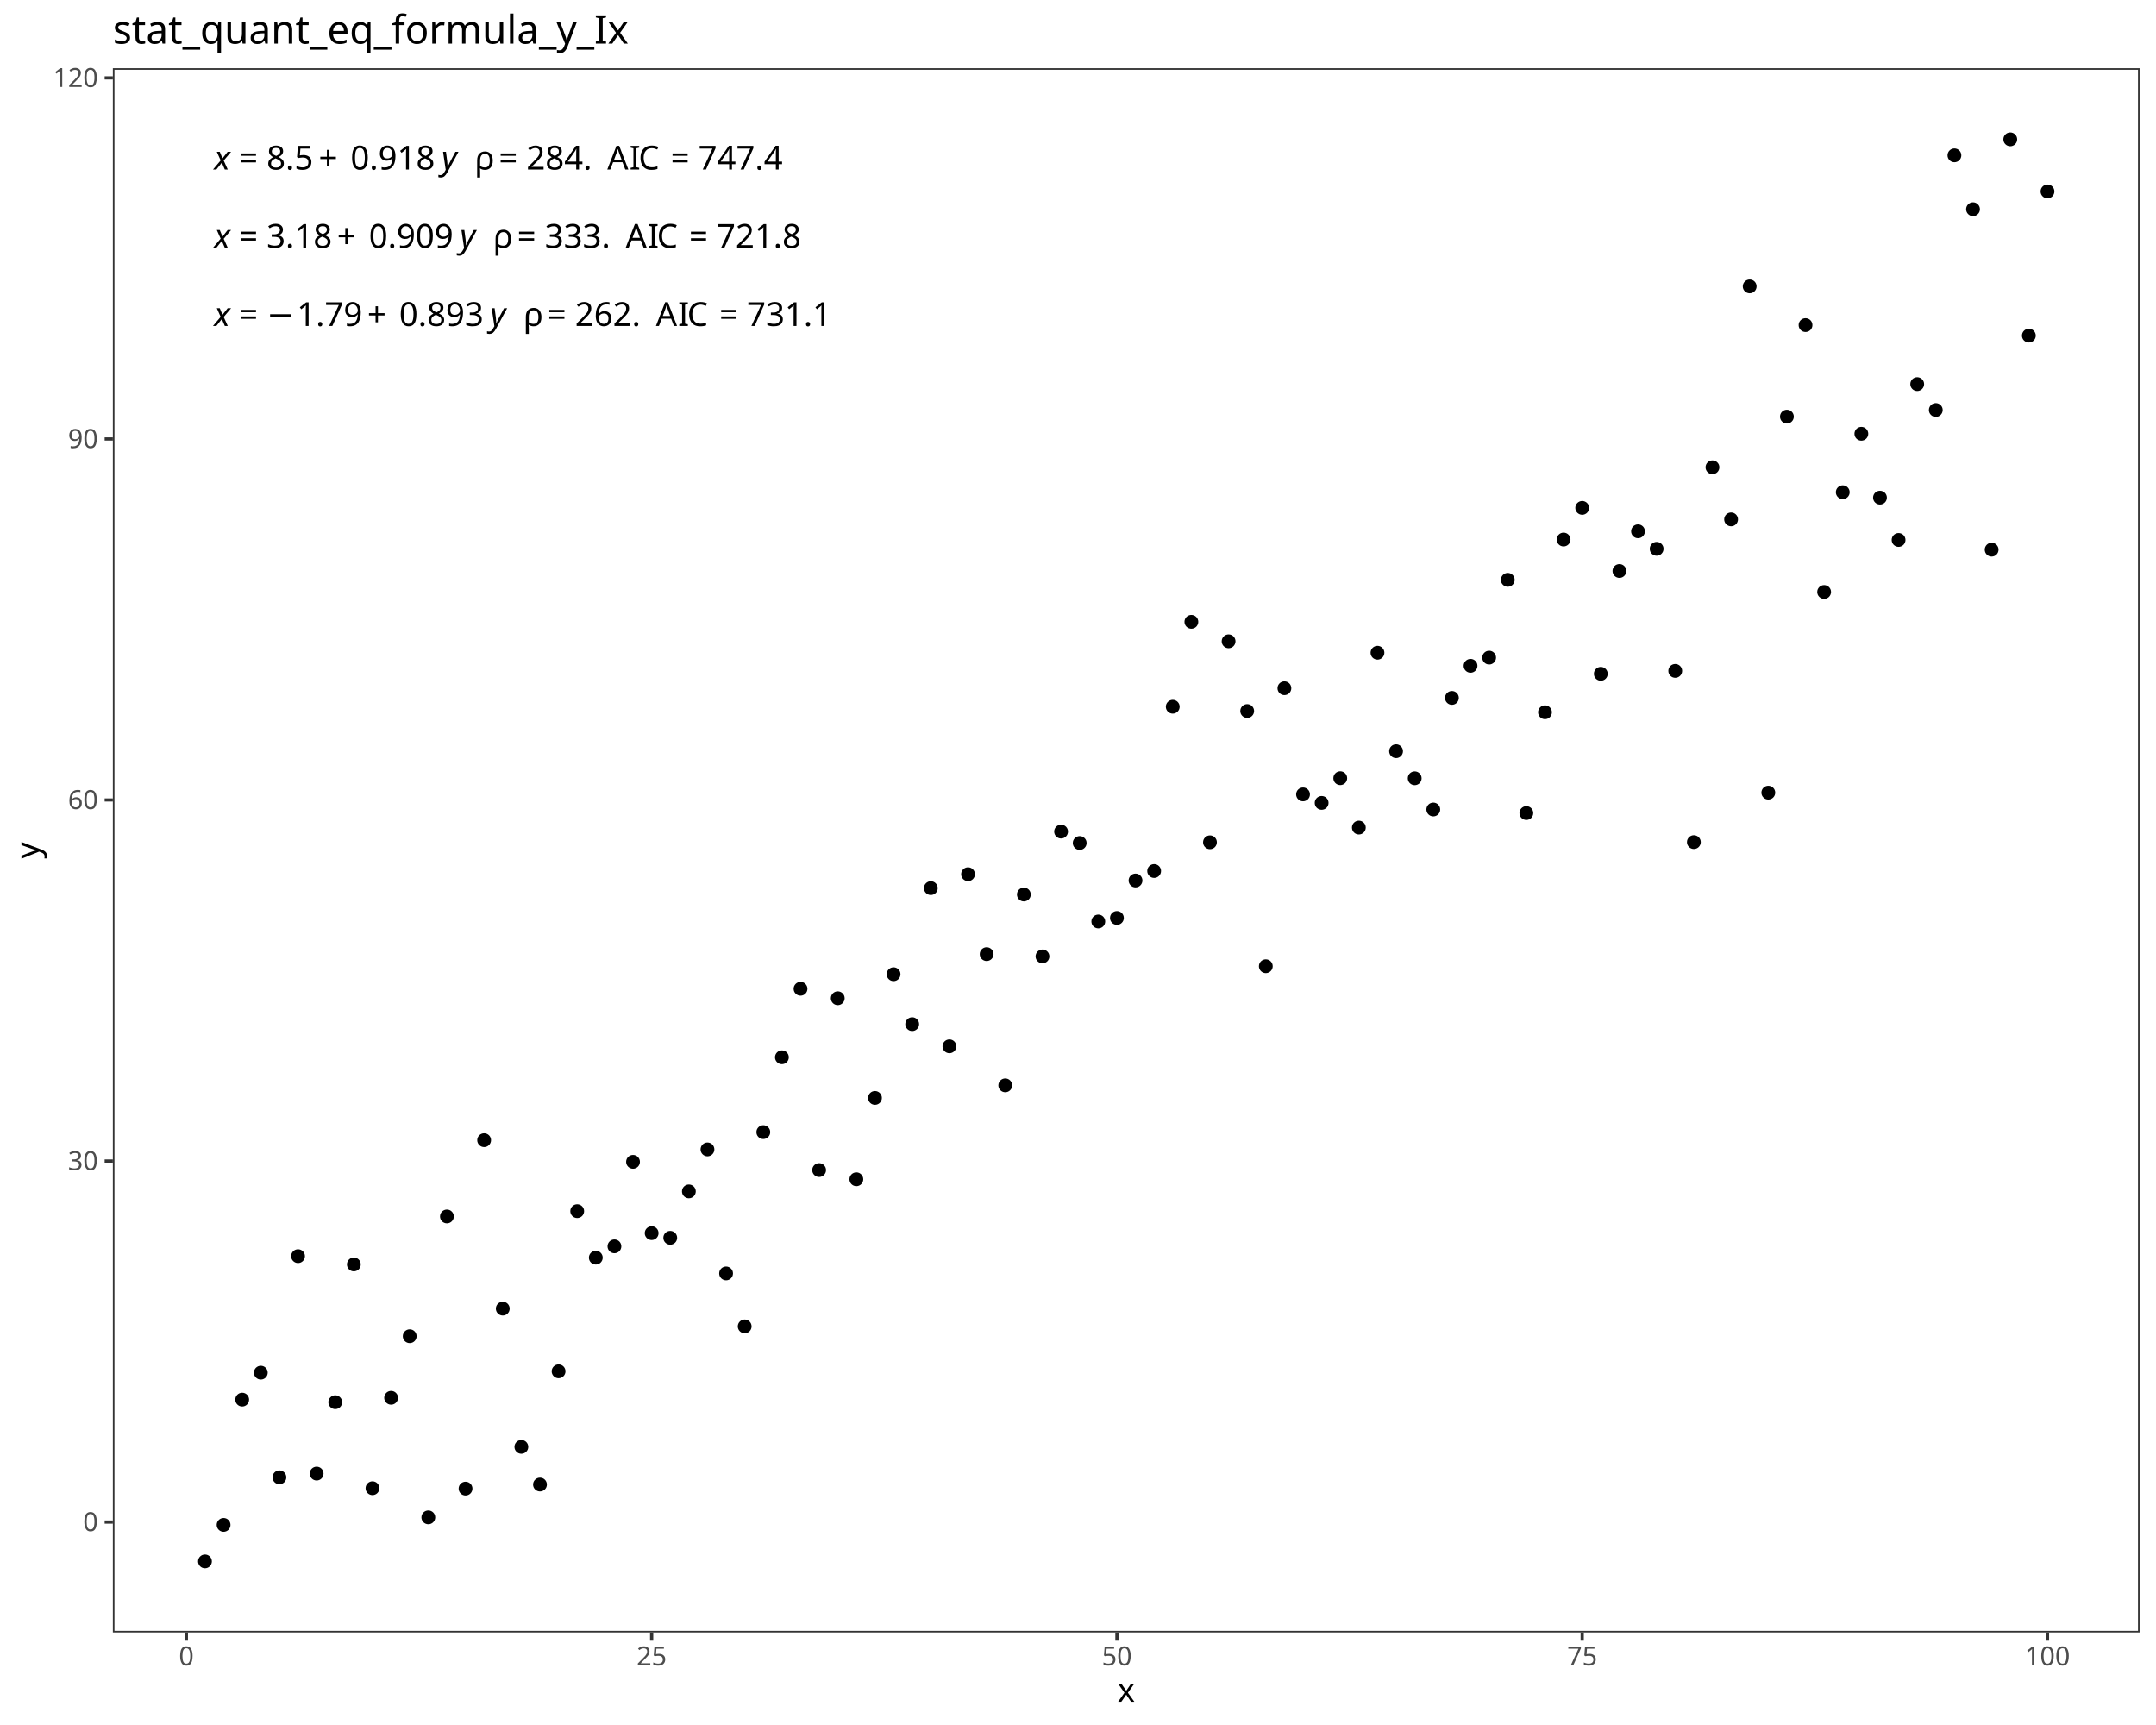
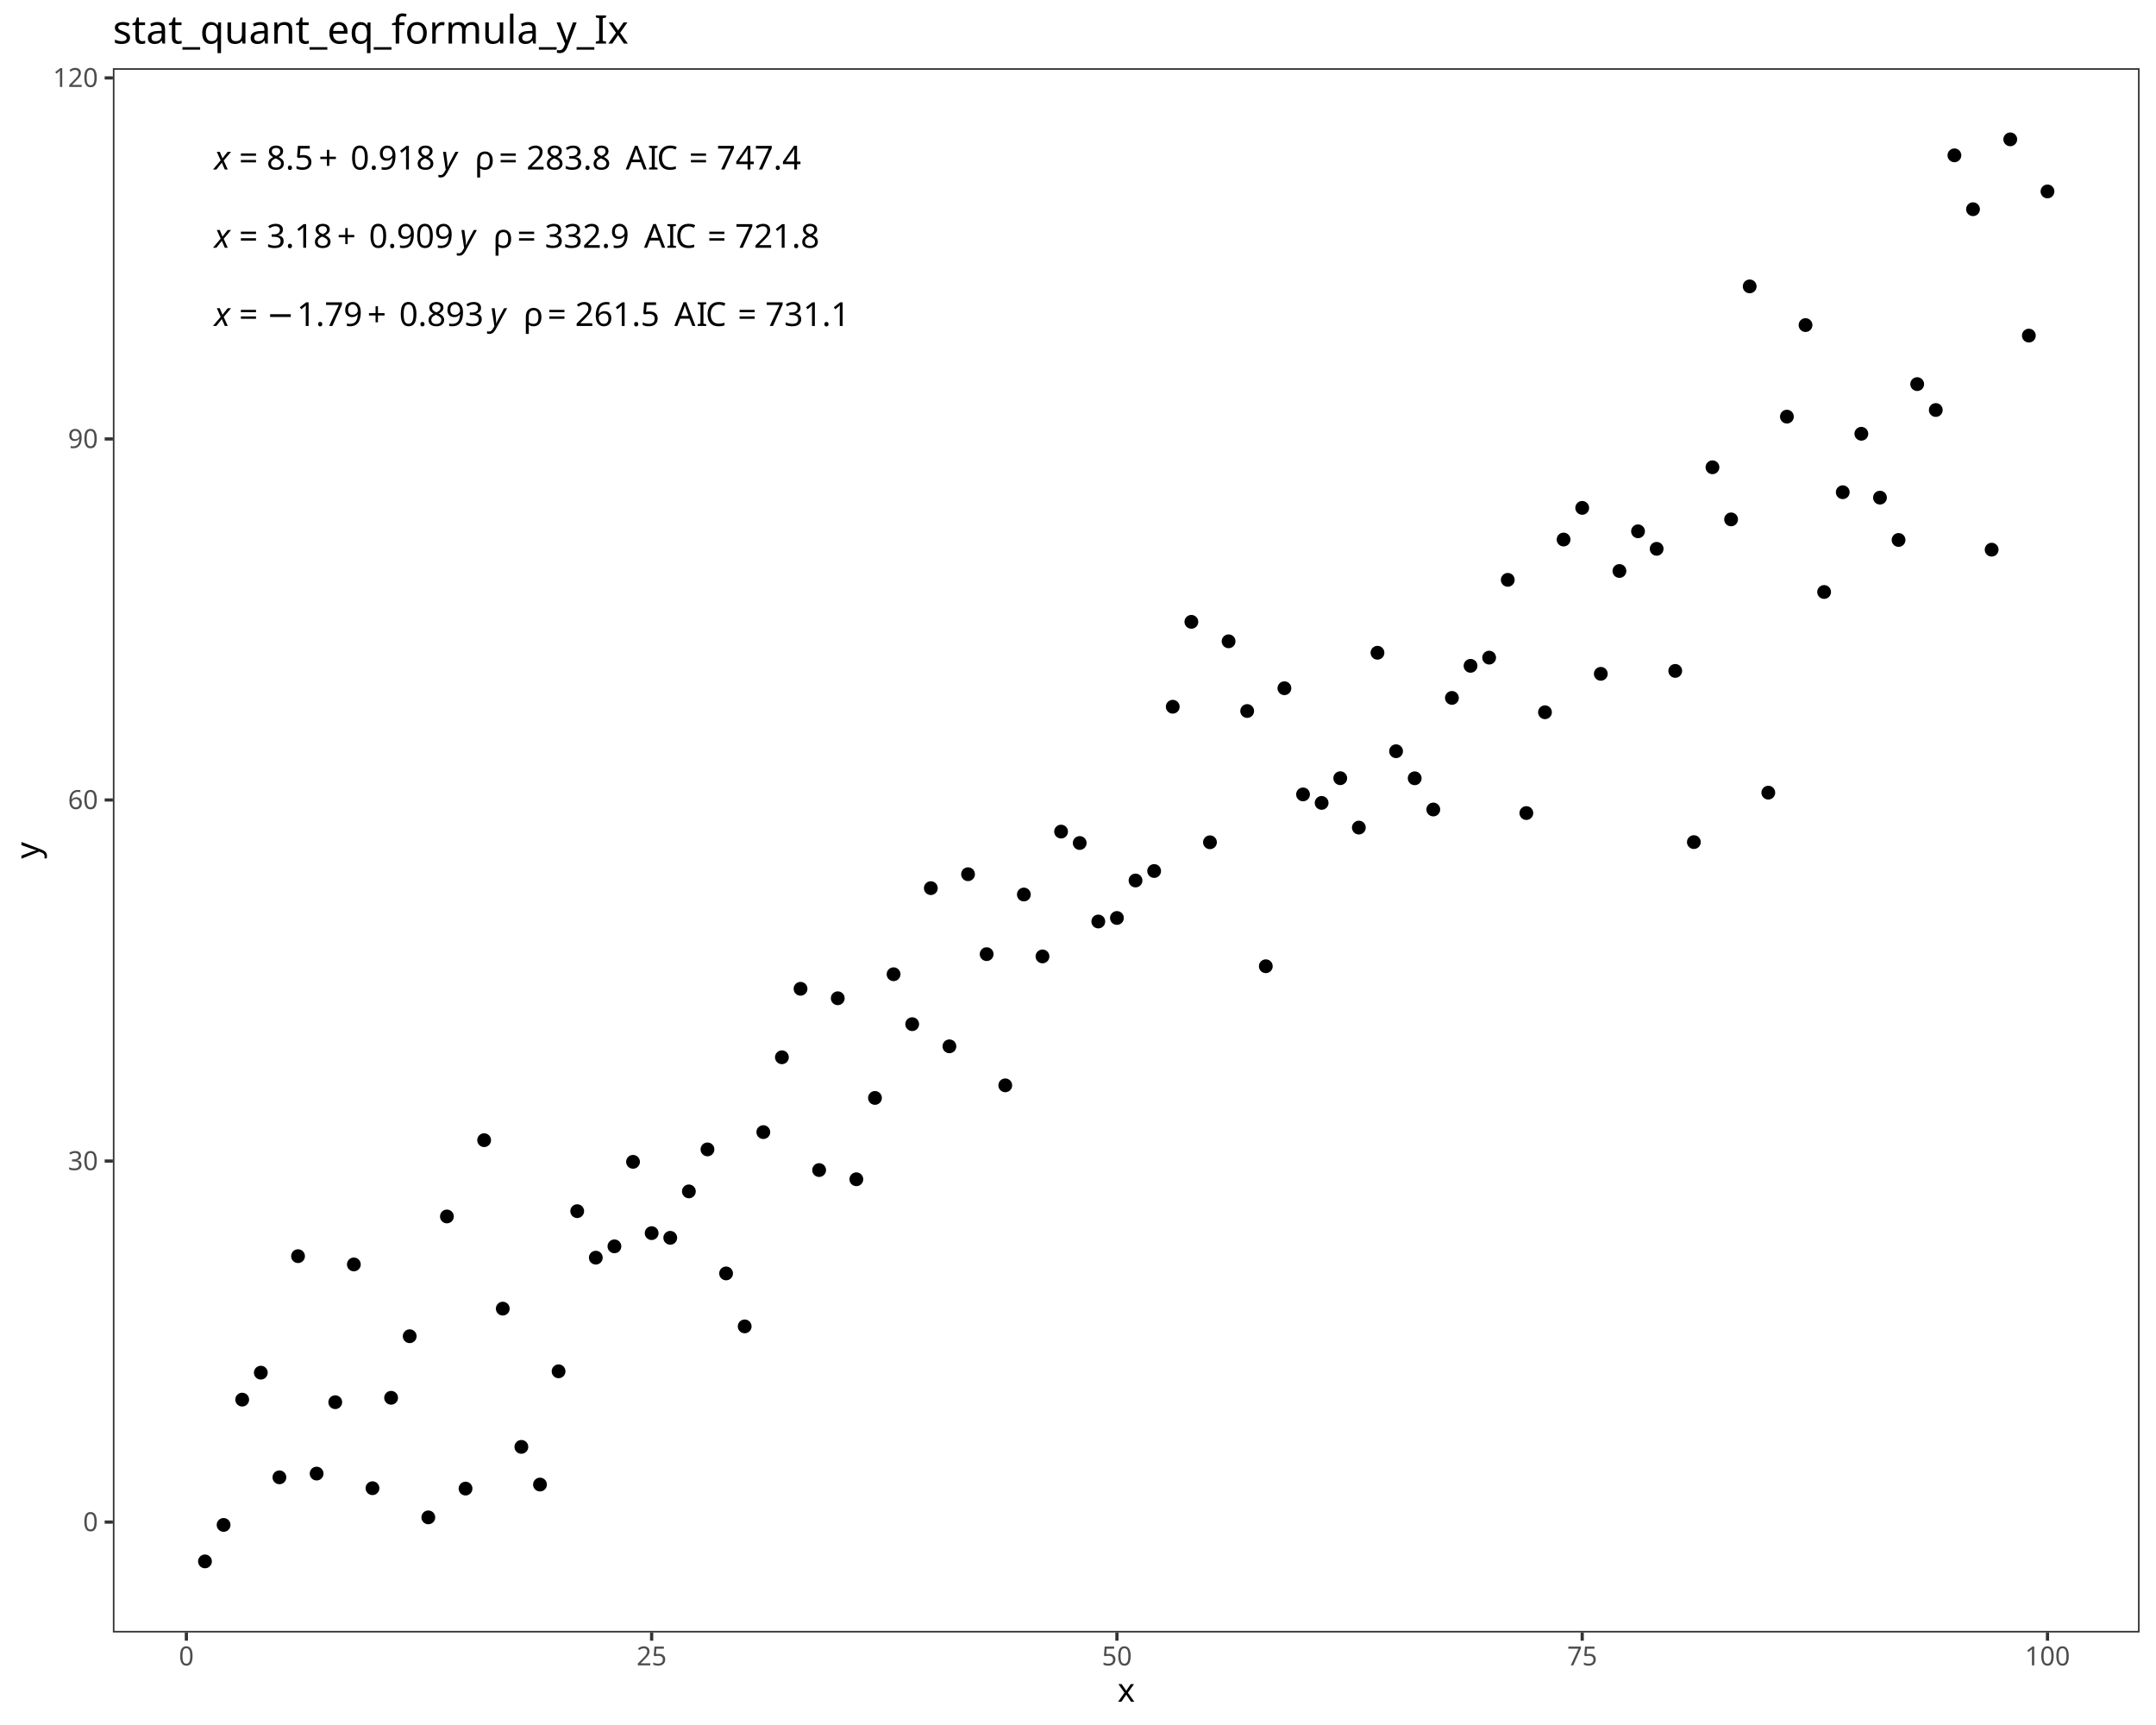
<svg xmlns="http://www.w3.org/2000/svg" class="svglite" data-engine-version="2.0" width="720.00pt" height="576.00pt" viewBox="0 0 720.00 576.00">
  <defs>
    <style type="text/css">
    .svglite line, .svglite polyline, .svglite polygon, .svglite path, .svglite rect, .svglite circle {
      fill: none;
      stroke: #000000;
      stroke-linecap: round;
      stroke-linejoin: round;
      stroke-miterlimit: 10.00;
    }
  </style>
  </defs>
  <rect width="100%" height="100%" style="stroke: none; fill: #FFFFFF;" />
  <defs>
    <clipPath id="cpMC4wMHw3MjAuMDB8MC4wMHw1NzYuMDA=">
      <rect x="0.00" y="0.00" width="720.00" height="576.00" />
    </clipPath>
  </defs>
  <g clip-path="url(#cpMC4wMHw3MjAuMDB8MC4wMHw1NzYuMDA=)">
    <rect x="0.00" y="0.00" width="720.00" height="576.00" style="stroke-width: 1.07; stroke: #FFFFFF; fill: #FFFFFF;" />
  </g>
  <defs>
    <clipPath id="cpMzcuNjl8NzE0LjUyfDIyLjc4fDU0NS4xMQ==">
      <rect x="37.69" y="22.78" width="676.83" height="522.33" />
    </clipPath>
  </defs>
  <g clip-path="url(#cpMzcuNjl8NzE0LjUyfDIyLjc4fDU0NS4xMQ==)">
    <rect x="37.69" y="22.78" width="676.83" height="522.33" style="stroke-width: 1.07; stroke: none; fill: #FFFFFF;" />
    <circle cx="68.45" cy="521.37" r="1.95" style="stroke-width: 0.71; fill: #000000;" />
    <circle cx="74.67" cy="509.19" r="1.95" style="stroke-width: 0.71; fill: #000000;" />
    <circle cx="80.88" cy="467.35" r="1.95" style="stroke-width: 0.71; fill: #000000;" />
    <circle cx="87.10" cy="458.35" r="1.95" style="stroke-width: 0.71; fill: #000000;" />
    <circle cx="93.31" cy="493.30" r="1.95" style="stroke-width: 0.71; fill: #000000;" />
    <circle cx="99.53" cy="419.45" r="1.95" style="stroke-width: 0.71; fill: #000000;" />
    <circle cx="105.74" cy="492.05" r="1.95" style="stroke-width: 0.71; fill: #000000;" />
    <circle cx="111.96" cy="468.21" r="1.95" style="stroke-width: 0.71; fill: #000000;" />
    <circle cx="118.17" cy="422.21" r="1.95" style="stroke-width: 0.71; fill: #000000;" />
    <circle cx="124.39" cy="496.93" r="1.95" style="stroke-width: 0.71; fill: #000000;" />
    <circle cx="130.61" cy="466.74" r="1.95" style="stroke-width: 0.71; fill: #000000;" />
    <circle cx="136.82" cy="446.18" r="1.95" style="stroke-width: 0.71; fill: #000000;" />
    <circle cx="143.04" cy="506.67" r="1.95" style="stroke-width: 0.71; fill: #000000;" />
    <circle cx="149.25" cy="406.19" r="1.95" style="stroke-width: 0.71; fill: #000000;" />
    <circle cx="155.47" cy="497.06" r="1.95" style="stroke-width: 0.71; fill: #000000;" />
    <circle cx="161.68" cy="380.72" r="1.95" style="stroke-width: 0.71; fill: #000000;" />
    <circle cx="167.90" cy="436.97" r="1.95" style="stroke-width: 0.71; fill: #000000;" />
    <circle cx="174.11" cy="483.13" r="1.95" style="stroke-width: 0.71; fill: #000000;" />
    <circle cx="180.33" cy="495.71" r="1.95" style="stroke-width: 0.71; fill: #000000;" />
    <circle cx="186.54" cy="457.90" r="1.95" style="stroke-width: 0.71; fill: #000000;" />
    <circle cx="192.76" cy="404.42" r="1.95" style="stroke-width: 0.71; fill: #000000;" />
    <circle cx="198.97" cy="419.95" r="1.95" style="stroke-width: 0.71; fill: #000000;" />
    <circle cx="205.19" cy="416.17" r="1.95" style="stroke-width: 0.71; fill: #000000;" />
    <circle cx="211.40" cy="387.95" r="1.95" style="stroke-width: 0.71; fill: #000000;" />
    <circle cx="217.62" cy="411.76" r="1.95" style="stroke-width: 0.71; fill: #000000;" />
    <circle cx="223.83" cy="413.32" r="1.95" style="stroke-width: 0.71; fill: #000000;" />
    <circle cx="230.05" cy="397.82" r="1.95" style="stroke-width: 0.71; fill: #000000;" />
    <circle cx="236.26" cy="383.80" r="1.95" style="stroke-width: 0.71; fill: #000000;" />
    <circle cx="242.48" cy="425.21" r="1.95" style="stroke-width: 0.71; fill: #000000;" />
    <circle cx="248.69" cy="442.90" r="1.95" style="stroke-width: 0.71; fill: #000000;" />
    <circle cx="254.91" cy="378.03" r="1.95" style="stroke-width: 0.71; fill: #000000;" />
    <circle cx="261.12" cy="353.04" r="1.95" style="stroke-width: 0.71; fill: #000000;" />
    <circle cx="267.34" cy="330.17" r="1.95" style="stroke-width: 0.71; fill: #000000;" />
    <circle cx="273.55" cy="390.70" r="1.95" style="stroke-width: 0.71; fill: #000000;" />
    <circle cx="279.77" cy="333.33" r="1.95" style="stroke-width: 0.71; fill: #000000;" />
    <circle cx="285.98" cy="393.77" r="1.95" style="stroke-width: 0.71; fill: #000000;" />
    <circle cx="292.20" cy="366.61" r="1.95" style="stroke-width: 0.71; fill: #000000;" />
    <circle cx="298.41" cy="325.31" r="1.95" style="stroke-width: 0.71; fill: #000000;" />
    <circle cx="304.63" cy="341.98" r="1.95" style="stroke-width: 0.71; fill: #000000;" />
    <circle cx="310.85" cy="296.56" r="1.95" style="stroke-width: 0.71; fill: #000000;" />
    <circle cx="317.06" cy="349.38" r="1.95" style="stroke-width: 0.71; fill: #000000;" />
    <circle cx="323.28" cy="291.91" r="1.95" style="stroke-width: 0.71; fill: #000000;" />
    <circle cx="329.49" cy="318.60" r="1.95" style="stroke-width: 0.71; fill: #000000;" />
    <circle cx="335.71" cy="362.41" r="1.95" style="stroke-width: 0.71; fill: #000000;" />
    <circle cx="341.92" cy="298.69" r="1.95" style="stroke-width: 0.71; fill: #000000;" />
    <circle cx="348.14" cy="319.36" r="1.95" style="stroke-width: 0.71; fill: #000000;" />
    <circle cx="354.35" cy="277.68" r="1.95" style="stroke-width: 0.71; fill: #000000;" />
    <circle cx="360.57" cy="281.49" r="1.95" style="stroke-width: 0.71; fill: #000000;" />
    <circle cx="366.78" cy="307.70" r="1.95" style="stroke-width: 0.71; fill: #000000;" />
    <circle cx="373.00" cy="306.52" r="1.95" style="stroke-width: 0.71; fill: #000000;" />
    <circle cx="379.21" cy="294.01" r="1.95" style="stroke-width: 0.71; fill: #000000;" />
    <circle cx="385.43" cy="290.84" r="1.95" style="stroke-width: 0.71; fill: #000000;" />
    <circle cx="391.64" cy="235.99" r="1.95" style="stroke-width: 0.71; fill: #000000;" />
    <circle cx="397.86" cy="207.64" r="1.95" style="stroke-width: 0.71; fill: #000000;" />
    <circle cx="404.07" cy="281.25" r="1.95" style="stroke-width: 0.71; fill: #000000;" />
    <circle cx="410.29" cy="214.14" r="1.95" style="stroke-width: 0.71; fill: #000000;" />
    <circle cx="416.50" cy="237.42" r="1.95" style="stroke-width: 0.71; fill: #000000;" />
    <circle cx="422.72" cy="322.64" r="1.95" style="stroke-width: 0.71; fill: #000000;" />
    <circle cx="428.93" cy="229.81" r="1.95" style="stroke-width: 0.71; fill: #000000;" />
    <circle cx="435.15" cy="265.26" r="1.95" style="stroke-width: 0.71; fill: #000000;" />
    <circle cx="441.36" cy="268.10" r="1.95" style="stroke-width: 0.71; fill: #000000;" />
    <circle cx="447.58" cy="259.85" r="1.95" style="stroke-width: 0.71; fill: #000000;" />
    <circle cx="453.79" cy="276.34" r="1.95" style="stroke-width: 0.71; fill: #000000;" />
    <circle cx="460.01" cy="217.96" r="1.95" style="stroke-width: 0.71; fill: #000000;" />
    <circle cx="466.22" cy="250.84" r="1.95" style="stroke-width: 0.71; fill: #000000;" />
    <circle cx="472.44" cy="259.88" r="1.95" style="stroke-width: 0.71; fill: #000000;" />
    <circle cx="478.65" cy="270.30" r="1.95" style="stroke-width: 0.71; fill: #000000;" />
    <circle cx="484.87" cy="233.04" r="1.95" style="stroke-width: 0.71; fill: #000000;" />
    <circle cx="491.09" cy="222.33" r="1.95" style="stroke-width: 0.71; fill: #000000;" />
    <circle cx="497.30" cy="219.59" r="1.95" style="stroke-width: 0.71; fill: #000000;" />
    <circle cx="503.52" cy="193.62" r="1.95" style="stroke-width: 0.71; fill: #000000;" />
    <circle cx="509.73" cy="271.49" r="1.95" style="stroke-width: 0.71; fill: #000000;" />
    <circle cx="515.95" cy="237.83" r="1.95" style="stroke-width: 0.71; fill: #000000;" />
    <circle cx="522.16" cy="180.16" r="1.95" style="stroke-width: 0.71; fill: #000000;" />
    <circle cx="528.38" cy="169.59" r="1.95" style="stroke-width: 0.71; fill: #000000;" />
    <circle cx="534.59" cy="225.00" r="1.95" style="stroke-width: 0.71; fill: #000000;" />
    <circle cx="540.81" cy="190.66" r="1.95" style="stroke-width: 0.71; fill: #000000;" />
    <circle cx="547.02" cy="177.41" r="1.95" style="stroke-width: 0.71; fill: #000000;" />
    <circle cx="553.24" cy="183.26" r="1.95" style="stroke-width: 0.71; fill: #000000;" />
    <circle cx="559.45" cy="224.02" r="1.95" style="stroke-width: 0.71; fill: #000000;" />
    <circle cx="565.67" cy="281.19" r="1.95" style="stroke-width: 0.71; fill: #000000;" />
    <circle cx="571.88" cy="156.03" r="1.95" style="stroke-width: 0.71; fill: #000000;" />
    <circle cx="578.10" cy="173.43" r="1.95" style="stroke-width: 0.71; fill: #000000;" />
    <circle cx="584.31" cy="95.63" r="1.95" style="stroke-width: 0.71; fill: #000000;" />
    <circle cx="590.53" cy="264.68" r="1.95" style="stroke-width: 0.71; fill: #000000;" />
    <circle cx="596.74" cy="139.12" r="1.95" style="stroke-width: 0.71; fill: #000000;" />
    <circle cx="602.96" cy="108.55" r="1.95" style="stroke-width: 0.71; fill: #000000;" />
    <circle cx="609.17" cy="197.67" r="1.95" style="stroke-width: 0.71; fill: #000000;" />
    <circle cx="615.39" cy="164.36" r="1.95" style="stroke-width: 0.71; fill: #000000;" />
    <circle cx="621.60" cy="144.84" r="1.95" style="stroke-width: 0.71; fill: #000000;" />
    <circle cx="627.82" cy="166.17" r="1.95" style="stroke-width: 0.71; fill: #000000;" />
    <circle cx="634.03" cy="180.30" r="1.95" style="stroke-width: 0.71; fill: #000000;" />
    <circle cx="640.25" cy="128.26" r="1.95" style="stroke-width: 0.71; fill: #000000;" />
    <circle cx="646.46" cy="136.91" r="1.95" style="stroke-width: 0.71; fill: #000000;" />
    <circle cx="652.68" cy="51.87" r="1.95" style="stroke-width: 0.71; fill: #000000;" />
    <circle cx="658.89" cy="69.86" r="1.95" style="stroke-width: 0.71; fill: #000000;" />
    <circle cx="665.11" cy="183.54" r="1.95" style="stroke-width: 0.71; fill: #000000;" />
    <circle cx="671.33" cy="46.53" r="1.95" style="stroke-width: 0.71; fill: #000000;" />
    <circle cx="677.54" cy="112.06" r="1.95" style="stroke-width: 0.71; fill: #000000;" />
    <circle cx="683.76" cy="63.92" r="1.95" style="stroke-width: 0.71; fill: #000000;" />
    <text x="71.53" y="108.84" style="font-size: 11.04px; font-style: italic; font-family: sans;" textLength="5.52px" lengthAdjust="spacingAndGlyphs">x</text>
    <text x="77.05" y="108.84" style="font-size: 11.04px; font-family: sans;" textLength="2.76px" lengthAdjust="spacingAndGlyphs"> </text>
    <text x="79.82" y="108.84" style="font-size: 11.04px; font-family: sans;" textLength="6.45px" lengthAdjust="spacingAndGlyphs">=</text>
    <text x="86.27" y="108.84" style="font-size: 11.04px; font-family: sans;" textLength="2.76px" lengthAdjust="spacingAndGlyphs"> </text>
    <text x="89.03" y="108.84" style="font-size: 11.04px; font-family: sans;" textLength="8.58px" lengthAdjust="spacingAndGlyphs">−</text>
    <text x="99.14" y="108.84" style="font-size: 11.04px; font-family: sans;" textLength="21.49px" lengthAdjust="spacingAndGlyphs">1.79</text>
    <text x="122.67" y="108.84" style="font-size: 11.04px; font-family: sans;" textLength="8.57px" lengthAdjust="spacingAndGlyphs">+</text>
    <text x="133.29" y="108.84" style="font-size: 11.04px; font-family: sans;" textLength="27.63px" lengthAdjust="spacingAndGlyphs">0.893</text>
    <text x="160.92" y="108.84" style="font-size: 11.04px; font-family: sans;" textLength="2.76px" lengthAdjust="spacingAndGlyphs"> </text>
    <text x="163.68" y="108.84" style="font-size: 11.04px; font-style: italic; font-family: sans;" textLength="5.52px" lengthAdjust="spacingAndGlyphs">y</text>
    <text x="169.20" y="108.84" style="font-size: 11.04px; font-family: sans;" textLength="2.76px" lengthAdjust="spacingAndGlyphs"> </text>
    <text x="171.97" y="108.84" style="font-size: 11.04px; font-family: sans;" textLength="2.76px" lengthAdjust="spacingAndGlyphs"> </text>
    <text x="174.73" y="108.84" style="font-size: 11.04px; font-family: sans;" textLength="5.33px" lengthAdjust="spacingAndGlyphs">ρ</text>
    <text x="180.06" y="108.84" style="font-size: 11.04px; font-family: sans;" textLength="2.76px" lengthAdjust="spacingAndGlyphs"> </text>
    <text x="182.82" y="108.84" style="font-size: 11.04px; font-family: sans;" textLength="6.45px" lengthAdjust="spacingAndGlyphs">=</text>
    <text x="189.27" y="108.84" style="font-size: 11.04px; font-family: sans;" textLength="2.76px" lengthAdjust="spacingAndGlyphs"> </text>
-     <text x="192.04" y="108.84" style="font-size: 11.04px; font-family: sans;" textLength="21.49px" lengthAdjust="spacingAndGlyphs">262.</text>
-     <text x="213.52" y="108.84" style="font-size: 11.04px; font-family: sans;" textLength="2.76px" lengthAdjust="spacingAndGlyphs"> </text>
-     <text x="216.29" y="108.84" style="font-size: 11.04px; font-family: sans;" textLength="2.76px" lengthAdjust="spacingAndGlyphs"> </text>
-     <text x="219.05" y="108.84" style="font-size: 11.04px; font-family: sans;" textLength="7.37px" lengthAdjust="spacingAndGlyphs">A</text>
-     <text x="226.41" y="108.84" style="font-size: 11.04px; font-family: sans;" textLength="3.07px" lengthAdjust="spacingAndGlyphs">I</text>
-     <text x="229.48" y="108.84" style="font-size: 11.04px; font-family: sans;" textLength="7.98px" lengthAdjust="spacingAndGlyphs">C</text>
-     <text x="237.45" y="108.84" style="font-size: 11.04px; font-family: sans;" textLength="2.76px" lengthAdjust="spacingAndGlyphs"> </text>
-     <text x="240.22" y="108.84" style="font-size: 11.04px; font-family: sans;" textLength="6.45px" lengthAdjust="spacingAndGlyphs">=</text>
-     <text x="246.67" y="108.84" style="font-size: 11.04px; font-family: sans;" textLength="2.76px" lengthAdjust="spacingAndGlyphs"> </text>
-     <text x="249.43" y="108.84" style="font-size: 11.04px; font-family: sans;" textLength="27.63px" lengthAdjust="spacingAndGlyphs">731.1</text>
+     <text x="192.04" y="108.84" style="font-size: 11.04px; font-family: sans;" textLength="27.63px" lengthAdjust="spacingAndGlyphs">261.5</text>
+     <text x="219.66" y="108.84" style="font-size: 11.04px; font-family: sans;" textLength="2.76px" lengthAdjust="spacingAndGlyphs"> </text>
+     <text x="222.43" y="108.84" style="font-size: 11.04px; font-family: sans;" textLength="2.76px" lengthAdjust="spacingAndGlyphs"> </text>
+     <text x="225.19" y="108.84" style="font-size: 11.04px; font-family: sans;" textLength="7.37px" lengthAdjust="spacingAndGlyphs">A</text>
+     <text x="232.55" y="108.84" style="font-size: 11.04px; font-family: sans;" textLength="3.07px" lengthAdjust="spacingAndGlyphs">I</text>
+     <text x="235.62" y="108.84" style="font-size: 11.04px; font-family: sans;" textLength="7.98px" lengthAdjust="spacingAndGlyphs">C</text>
+     <text x="243.60" y="108.84" style="font-size: 11.04px; font-family: sans;" textLength="2.76px" lengthAdjust="spacingAndGlyphs"> </text>
+     <text x="246.36" y="108.84" style="font-size: 11.04px; font-family: sans;" textLength="6.45px" lengthAdjust="spacingAndGlyphs">=</text>
+     <text x="252.81" y="108.84" style="font-size: 11.04px; font-family: sans;" textLength="2.76px" lengthAdjust="spacingAndGlyphs"> </text>
+     <text x="255.57" y="108.84" style="font-size: 11.04px; font-family: sans;" textLength="27.63px" lengthAdjust="spacingAndGlyphs">731.1</text>
    <text x="71.53" y="82.73" style="font-size: 11.04px; font-style: italic; font-family: sans;" textLength="5.52px" lengthAdjust="spacingAndGlyphs">x</text>
    <text x="77.05" y="82.73" style="font-size: 11.04px; font-family: sans;" textLength="2.76px" lengthAdjust="spacingAndGlyphs"> </text>
    <text x="79.82" y="82.73" style="font-size: 11.04px; font-family: sans;" textLength="6.45px" lengthAdjust="spacingAndGlyphs">=</text>
    <text x="86.27" y="82.73" style="font-size: 11.04px; font-family: sans;" textLength="2.76px" lengthAdjust="spacingAndGlyphs"> </text>
    <text x="89.03" y="82.73" style="font-size: 11.04px; font-family: sans;" textLength="21.49px" lengthAdjust="spacingAndGlyphs">3.18</text>
    <text x="112.56" y="82.73" style="font-size: 11.04px; font-family: sans;" textLength="8.57px" lengthAdjust="spacingAndGlyphs">+</text>
    <text x="123.18" y="82.73" style="font-size: 11.04px; font-family: sans;" textLength="27.63px" lengthAdjust="spacingAndGlyphs">0.909</text>
    <text x="150.81" y="82.73" style="font-size: 11.04px; font-family: sans;" textLength="2.76px" lengthAdjust="spacingAndGlyphs"> </text>
    <text x="153.57" y="82.73" style="font-size: 11.04px; font-style: italic; font-family: sans;" textLength="5.52px" lengthAdjust="spacingAndGlyphs">y</text>
    <text x="159.09" y="82.73" style="font-size: 11.04px; font-family: sans;" textLength="2.76px" lengthAdjust="spacingAndGlyphs"> </text>
    <text x="161.85" y="82.73" style="font-size: 11.04px; font-family: sans;" textLength="2.76px" lengthAdjust="spacingAndGlyphs"> </text>
    <text x="164.62" y="82.73" style="font-size: 11.04px; font-family: sans;" textLength="5.33px" lengthAdjust="spacingAndGlyphs">ρ</text>
    <text x="169.95" y="82.73" style="font-size: 11.04px; font-family: sans;" textLength="2.76px" lengthAdjust="spacingAndGlyphs"> </text>
    <text x="172.71" y="82.73" style="font-size: 11.04px; font-family: sans;" textLength="6.45px" lengthAdjust="spacingAndGlyphs">=</text>
    <text x="179.16" y="82.73" style="font-size: 11.04px; font-family: sans;" textLength="2.76px" lengthAdjust="spacingAndGlyphs"> </text>
-     <text x="181.92" y="82.73" style="font-size: 11.04px; font-family: sans;" textLength="21.49px" lengthAdjust="spacingAndGlyphs">333.</text>
-     <text x="203.41" y="82.73" style="font-size: 11.04px; font-family: sans;" textLength="2.76px" lengthAdjust="spacingAndGlyphs"> </text>
-     <text x="206.17" y="82.73" style="font-size: 11.04px; font-family: sans;" textLength="2.76px" lengthAdjust="spacingAndGlyphs"> </text>
-     <text x="208.94" y="82.73" style="font-size: 11.04px; font-family: sans;" textLength="7.37px" lengthAdjust="spacingAndGlyphs">A</text>
-     <text x="216.30" y="82.73" style="font-size: 11.04px; font-family: sans;" textLength="3.07px" lengthAdjust="spacingAndGlyphs">I</text>
-     <text x="219.37" y="82.73" style="font-size: 11.04px; font-family: sans;" textLength="7.98px" lengthAdjust="spacingAndGlyphs">C</text>
-     <text x="227.34" y="82.73" style="font-size: 11.04px; font-family: sans;" textLength="2.76px" lengthAdjust="spacingAndGlyphs"> </text>
-     <text x="230.11" y="82.73" style="font-size: 11.04px; font-family: sans;" textLength="6.45px" lengthAdjust="spacingAndGlyphs">=</text>
-     <text x="236.56" y="82.73" style="font-size: 11.04px; font-family: sans;" textLength="2.76px" lengthAdjust="spacingAndGlyphs"> </text>
-     <text x="239.32" y="82.73" style="font-size: 11.04px; font-family: sans;" textLength="27.63px" lengthAdjust="spacingAndGlyphs">721.8</text>
+     <text x="181.92" y="82.73" style="font-size: 11.04px; font-family: sans;" textLength="27.63px" lengthAdjust="spacingAndGlyphs">332.9</text>
+     <text x="209.55" y="82.73" style="font-size: 11.04px; font-family: sans;" textLength="2.76px" lengthAdjust="spacingAndGlyphs"> </text>
+     <text x="212.31" y="82.73" style="font-size: 11.04px; font-family: sans;" textLength="2.76px" lengthAdjust="spacingAndGlyphs"> </text>
+     <text x="215.08" y="82.73" style="font-size: 11.04px; font-family: sans;" textLength="7.37px" lengthAdjust="spacingAndGlyphs">A</text>
+     <text x="222.44" y="82.73" style="font-size: 11.04px; font-family: sans;" textLength="3.07px" lengthAdjust="spacingAndGlyphs">I</text>
+     <text x="225.51" y="82.73" style="font-size: 11.04px; font-family: sans;" textLength="7.98px" lengthAdjust="spacingAndGlyphs">C</text>
+     <text x="233.48" y="82.73" style="font-size: 11.04px; font-family: sans;" textLength="2.76px" lengthAdjust="spacingAndGlyphs"> </text>
+     <text x="236.25" y="82.73" style="font-size: 11.04px; font-family: sans;" textLength="6.45px" lengthAdjust="spacingAndGlyphs">=</text>
+     <text x="242.70" y="82.73" style="font-size: 11.04px; font-family: sans;" textLength="2.76px" lengthAdjust="spacingAndGlyphs"> </text>
+     <text x="245.46" y="82.73" style="font-size: 11.04px; font-family: sans;" textLength="27.63px" lengthAdjust="spacingAndGlyphs">721.8</text>
    <text x="71.53" y="56.61" style="font-size: 11.04px; font-style: italic; font-family: sans;" textLength="5.52px" lengthAdjust="spacingAndGlyphs">x</text>
    <text x="77.05" y="56.61" style="font-size: 11.04px; font-family: sans;" textLength="2.76px" lengthAdjust="spacingAndGlyphs"> </text>
    <text x="79.82" y="56.61" style="font-size: 11.04px; font-family: sans;" textLength="6.45px" lengthAdjust="spacingAndGlyphs">=</text>
    <text x="86.27" y="56.61" style="font-size: 11.04px; font-family: sans;" textLength="2.76px" lengthAdjust="spacingAndGlyphs"> </text>
    <text x="89.03" y="56.61" style="font-size: 11.04px; font-family: sans;" textLength="15.35px" lengthAdjust="spacingAndGlyphs">8.5</text>
    <text x="106.42" y="56.61" style="font-size: 11.04px; font-family: sans;" textLength="8.57px" lengthAdjust="spacingAndGlyphs">+</text>
    <text x="117.04" y="56.61" style="font-size: 11.04px; font-family: sans;" textLength="27.63px" lengthAdjust="spacingAndGlyphs">0.918</text>
    <text x="144.67" y="56.61" style="font-size: 11.04px; font-family: sans;" textLength="2.76px" lengthAdjust="spacingAndGlyphs"> </text>
    <text x="147.43" y="56.61" style="font-size: 11.04px; font-style: italic; font-family: sans;" textLength="5.52px" lengthAdjust="spacingAndGlyphs">y</text>
    <text x="152.95" y="56.61" style="font-size: 11.04px; font-family: sans;" textLength="2.76px" lengthAdjust="spacingAndGlyphs"> </text>
    <text x="155.71" y="56.61" style="font-size: 11.04px; font-family: sans;" textLength="2.76px" lengthAdjust="spacingAndGlyphs"> </text>
    <text x="158.48" y="56.61" style="font-size: 11.04px; font-family: sans;" textLength="5.33px" lengthAdjust="spacingAndGlyphs">ρ</text>
    <text x="163.81" y="56.61" style="font-size: 11.04px; font-family: sans;" textLength="2.76px" lengthAdjust="spacingAndGlyphs"> </text>
    <text x="166.57" y="56.61" style="font-size: 11.04px; font-family: sans;" textLength="6.45px" lengthAdjust="spacingAndGlyphs">=</text>
    <text x="173.02" y="56.61" style="font-size: 11.04px; font-family: sans;" textLength="2.76px" lengthAdjust="spacingAndGlyphs"> </text>
-     <text x="175.78" y="56.61" style="font-size: 11.04px; font-family: sans;" textLength="21.49px" lengthAdjust="spacingAndGlyphs">284.</text>
-     <text x="197.27" y="56.61" style="font-size: 11.04px; font-family: sans;" textLength="2.76px" lengthAdjust="spacingAndGlyphs"> </text>
-     <text x="200.03" y="56.61" style="font-size: 11.04px; font-family: sans;" textLength="2.76px" lengthAdjust="spacingAndGlyphs"> </text>
-     <text x="202.80" y="56.61" style="font-size: 11.04px; font-family: sans;" textLength="7.37px" lengthAdjust="spacingAndGlyphs">A</text>
-     <text x="210.16" y="56.61" style="font-size: 11.04px; font-family: sans;" textLength="3.07px" lengthAdjust="spacingAndGlyphs">I</text>
-     <text x="213.23" y="56.61" style="font-size: 11.04px; font-family: sans;" textLength="7.98px" lengthAdjust="spacingAndGlyphs">C</text>
-     <text x="221.20" y="56.61" style="font-size: 11.04px; font-family: sans;" textLength="2.76px" lengthAdjust="spacingAndGlyphs"> </text>
-     <text x="223.97" y="56.61" style="font-size: 11.04px; font-family: sans;" textLength="6.45px" lengthAdjust="spacingAndGlyphs">=</text>
-     <text x="230.42" y="56.61" style="font-size: 11.04px; font-family: sans;" textLength="2.76px" lengthAdjust="spacingAndGlyphs"> </text>
-     <text x="233.18" y="56.61" style="font-size: 11.04px; font-family: sans;" textLength="27.63px" lengthAdjust="spacingAndGlyphs">747.4</text>
+     <text x="175.78" y="56.61" style="font-size: 11.04px; font-family: sans;" textLength="27.63px" lengthAdjust="spacingAndGlyphs">283.8</text>
+     <text x="203.41" y="56.61" style="font-size: 11.04px; font-family: sans;" textLength="2.76px" lengthAdjust="spacingAndGlyphs"> </text>
+     <text x="206.17" y="56.61" style="font-size: 11.04px; font-family: sans;" textLength="2.76px" lengthAdjust="spacingAndGlyphs"> </text>
+     <text x="208.94" y="56.61" style="font-size: 11.04px; font-family: sans;" textLength="7.37px" lengthAdjust="spacingAndGlyphs">A</text>
+     <text x="216.30" y="56.61" style="font-size: 11.04px; font-family: sans;" textLength="3.07px" lengthAdjust="spacingAndGlyphs">I</text>
+     <text x="219.37" y="56.61" style="font-size: 11.04px; font-family: sans;" textLength="7.98px" lengthAdjust="spacingAndGlyphs">C</text>
+     <text x="227.34" y="56.61" style="font-size: 11.04px; font-family: sans;" textLength="2.76px" lengthAdjust="spacingAndGlyphs"> </text>
+     <text x="230.11" y="56.61" style="font-size: 11.04px; font-family: sans;" textLength="6.45px" lengthAdjust="spacingAndGlyphs">=</text>
+     <text x="236.56" y="56.61" style="font-size: 11.04px; font-family: sans;" textLength="2.76px" lengthAdjust="spacingAndGlyphs"> </text>
+     <text x="239.32" y="56.61" style="font-size: 11.04px; font-family: sans;" textLength="27.63px" lengthAdjust="spacingAndGlyphs">747.4</text>
    <rect x="37.69" y="22.78" width="676.83" height="522.33" style="stroke-width: 1.07; stroke: #333333;" />
  </g>
  <g clip-path="url(#cpMC4wMHw3MjAuMDB8MC4wMHw1NzYuMDA=)">
    <text x="32.76" y="511.27" text-anchor="end" style="font-size: 8.80px; fill: #4D4D4D; font-family: sans;" textLength="4.89px" lengthAdjust="spacingAndGlyphs">0</text>
    <text x="32.76" y="390.71" text-anchor="end" style="font-size: 8.80px; fill: #4D4D4D; font-family: sans;" textLength="9.79px" lengthAdjust="spacingAndGlyphs">30</text>
    <text x="32.76" y="270.15" text-anchor="end" style="font-size: 8.80px; fill: #4D4D4D; font-family: sans;" textLength="9.79px" lengthAdjust="spacingAndGlyphs">60</text>
    <text x="32.76" y="149.59" text-anchor="end" style="font-size: 8.80px; fill: #4D4D4D; font-family: sans;" textLength="9.79px" lengthAdjust="spacingAndGlyphs">90</text>
    <text x="32.76" y="29.04" text-anchor="end" style="font-size: 8.80px; fill: #4D4D4D; font-family: sans;" textLength="14.68px" lengthAdjust="spacingAndGlyphs">120</text>
    <polyline points="34.95,508.24 37.69,508.24 " style="stroke-width: 1.07; stroke: #333333; stroke-linecap: butt;" />
    <polyline points="34.95,387.68 37.69,387.68 " style="stroke-width: 1.07; stroke: #333333; stroke-linecap: butt;" />
    <polyline points="34.95,267.12 37.69,267.12 " style="stroke-width: 1.07; stroke: #333333; stroke-linecap: butt;" />
    <polyline points="34.95,146.57 37.69,146.57 " style="stroke-width: 1.07; stroke: #333333; stroke-linecap: butt;" />
    <polyline points="34.95,26.01 37.69,26.01 " style="stroke-width: 1.07; stroke: #333333; stroke-linecap: butt;" />
    <polyline points="62.24,547.85 62.24,545.11 " style="stroke-width: 1.07; stroke: #333333; stroke-linecap: butt;" />
    <polyline points="217.62,547.85 217.62,545.11 " style="stroke-width: 1.07; stroke: #333333; stroke-linecap: butt;" />
    <polyline points="373.00,547.85 373.00,545.11 " style="stroke-width: 1.07; stroke: #333333; stroke-linecap: butt;" />
    <polyline points="528.38,547.85 528.38,545.11 " style="stroke-width: 1.07; stroke: #333333; stroke-linecap: butt;" />
    <polyline points="683.76,547.85 683.76,545.11 " style="stroke-width: 1.07; stroke: #333333; stroke-linecap: butt;" />
    <text x="62.24" y="556.10" text-anchor="middle" style="font-size: 8.80px; fill: #4D4D4D; font-family: sans;" textLength="4.89px" lengthAdjust="spacingAndGlyphs">0</text>
    <text x="217.62" y="556.10" text-anchor="middle" style="font-size: 8.80px; fill: #4D4D4D; font-family: sans;" textLength="9.79px" lengthAdjust="spacingAndGlyphs">25</text>
    <text x="373.00" y="556.10" text-anchor="middle" style="font-size: 8.80px; fill: #4D4D4D; font-family: sans;" textLength="9.79px" lengthAdjust="spacingAndGlyphs">50</text>
    <text x="528.38" y="556.10" text-anchor="middle" style="font-size: 8.80px; fill: #4D4D4D; font-family: sans;" textLength="9.79px" lengthAdjust="spacingAndGlyphs">75</text>
    <text x="683.76" y="556.10" text-anchor="middle" style="font-size: 8.80px; fill: #4D4D4D; font-family: sans;" textLength="14.68px" lengthAdjust="spacingAndGlyphs">100</text>
    <text x="376.10" y="568.24" text-anchor="middle" style="font-size: 11.00px; font-family: sans;" textLength="5.50px" lengthAdjust="spacingAndGlyphs">x</text>
    <text transform="translate(13.05,283.95) rotate(-90)" text-anchor="middle" style="font-size: 11.00px; font-family: sans;" textLength="5.50px" lengthAdjust="spacingAndGlyphs">y</text>
    <text x="37.69" y="14.56" style="font-size: 13.20px; font-family: sans;" textLength="166.61px" lengthAdjust="spacingAndGlyphs">stat_quant_eq_formula_y_Ix</text>
  </g>
</svg>
